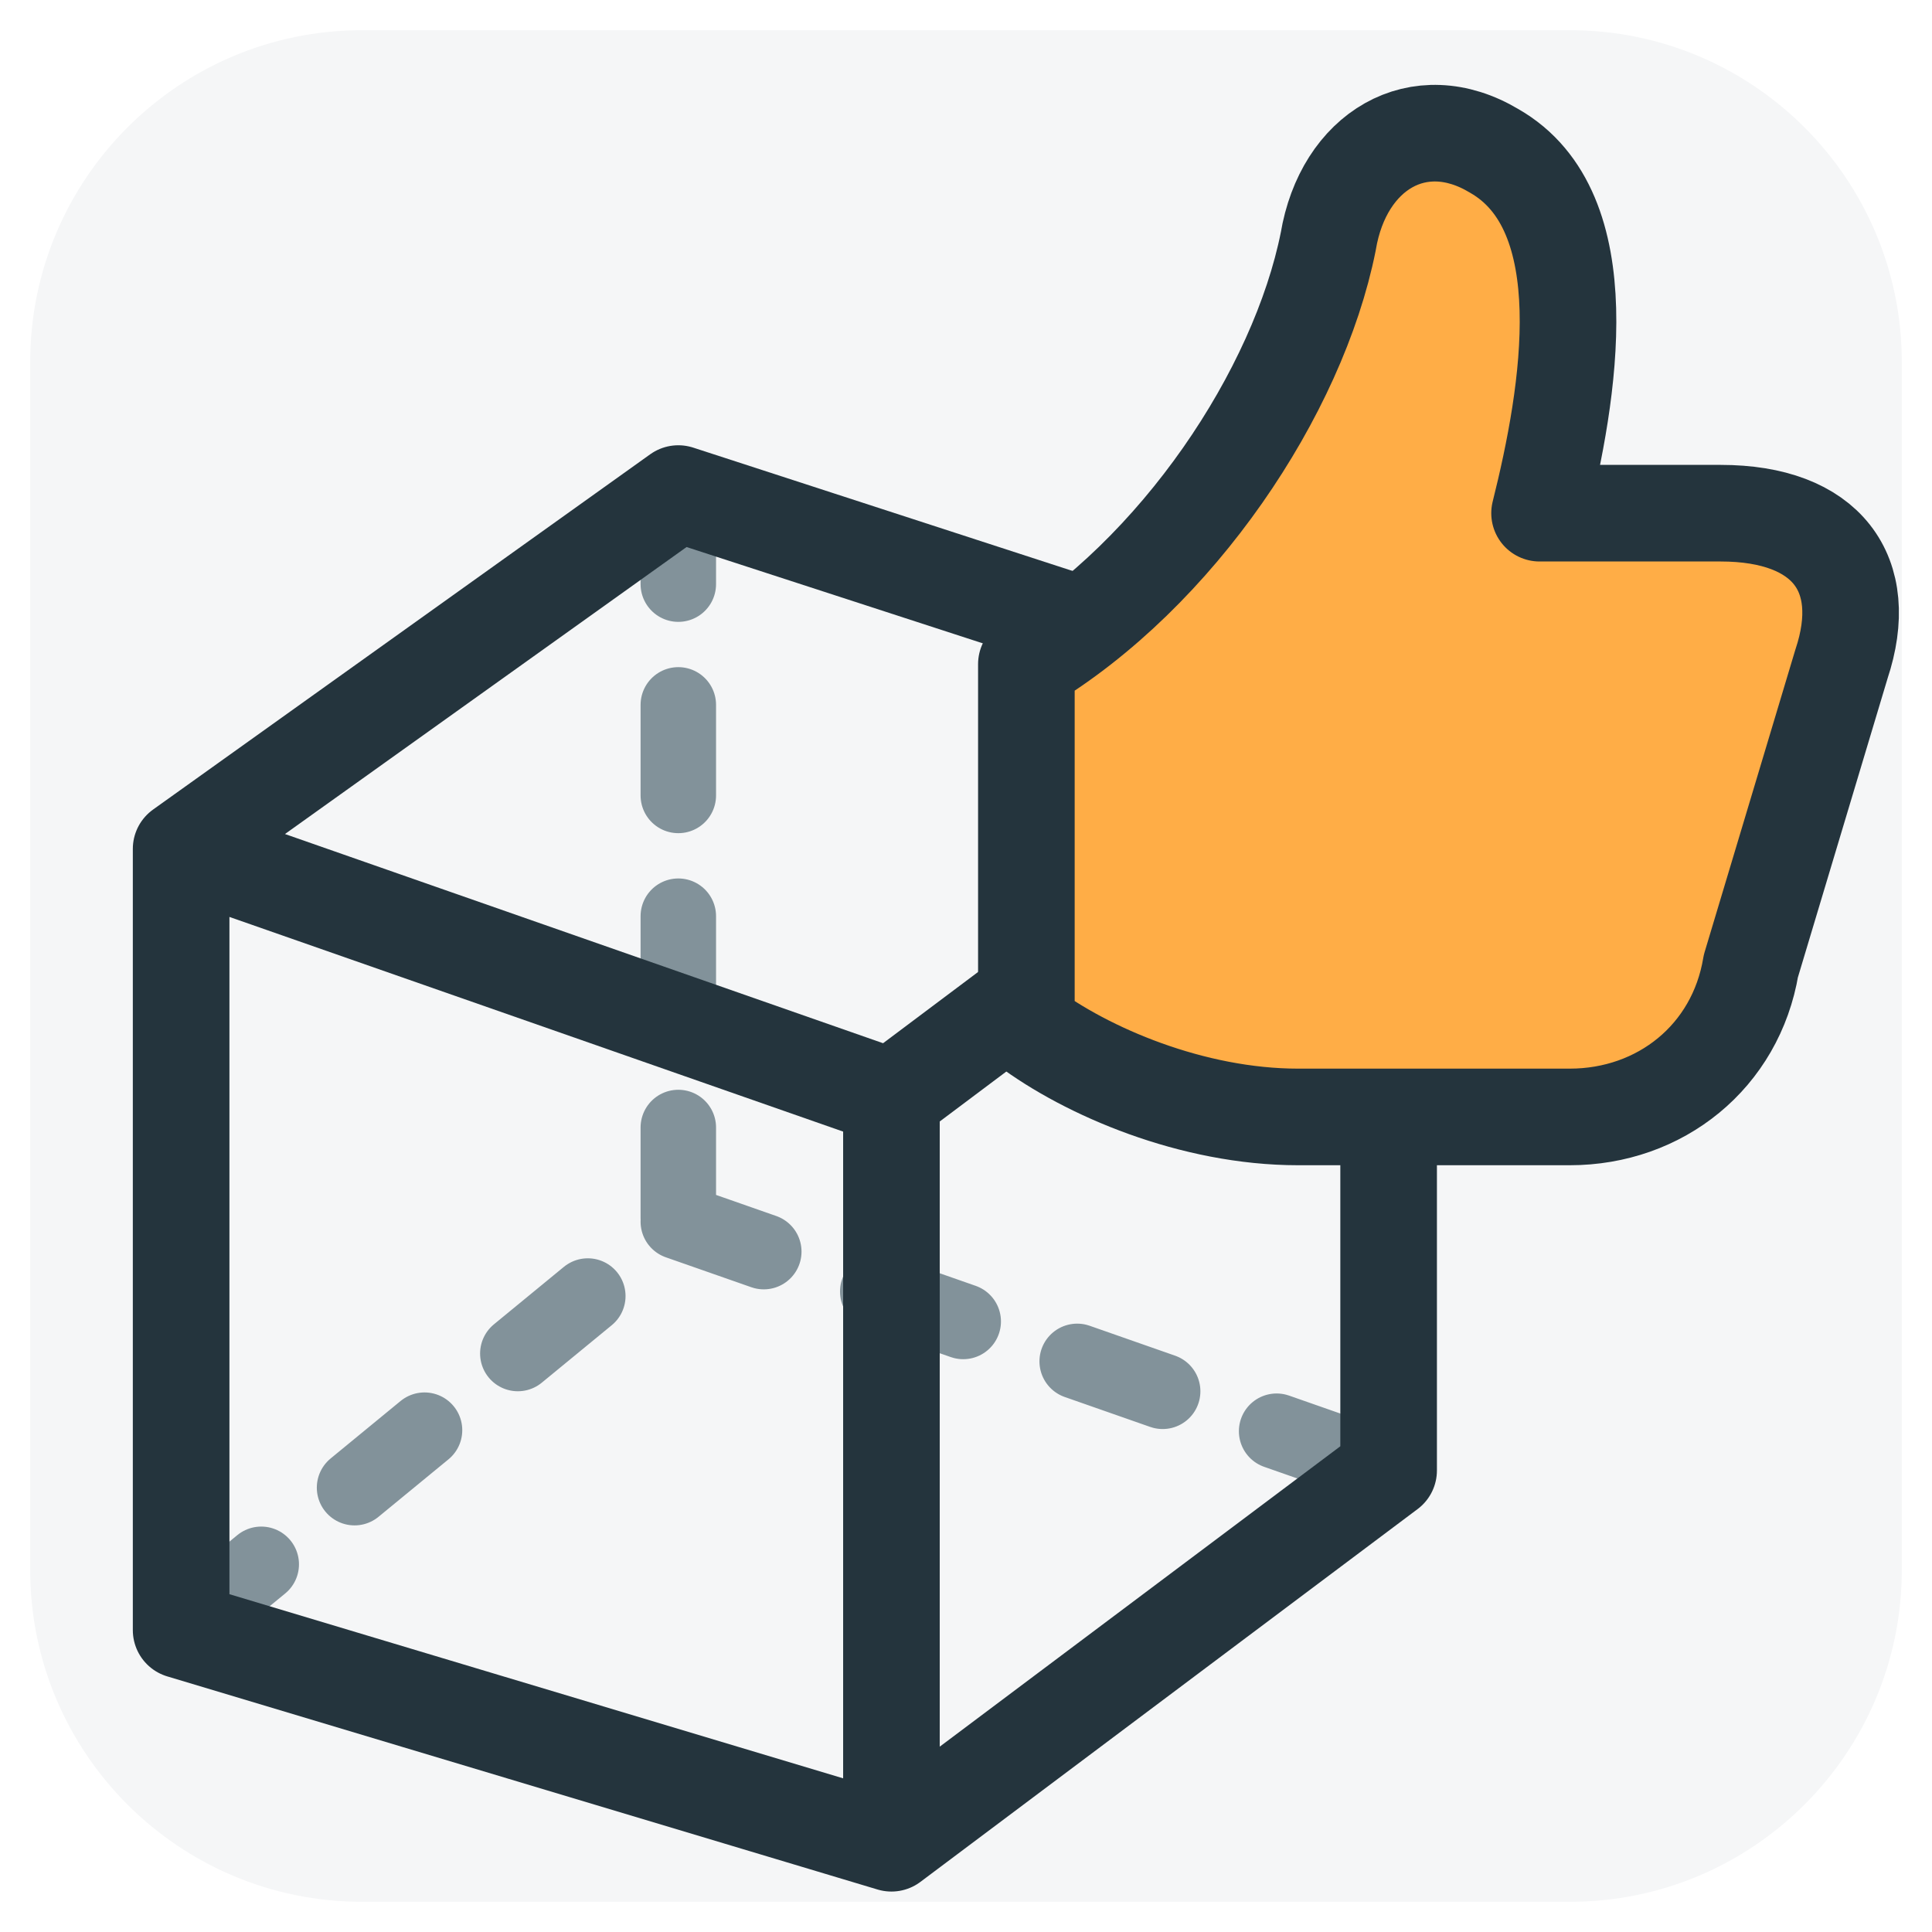
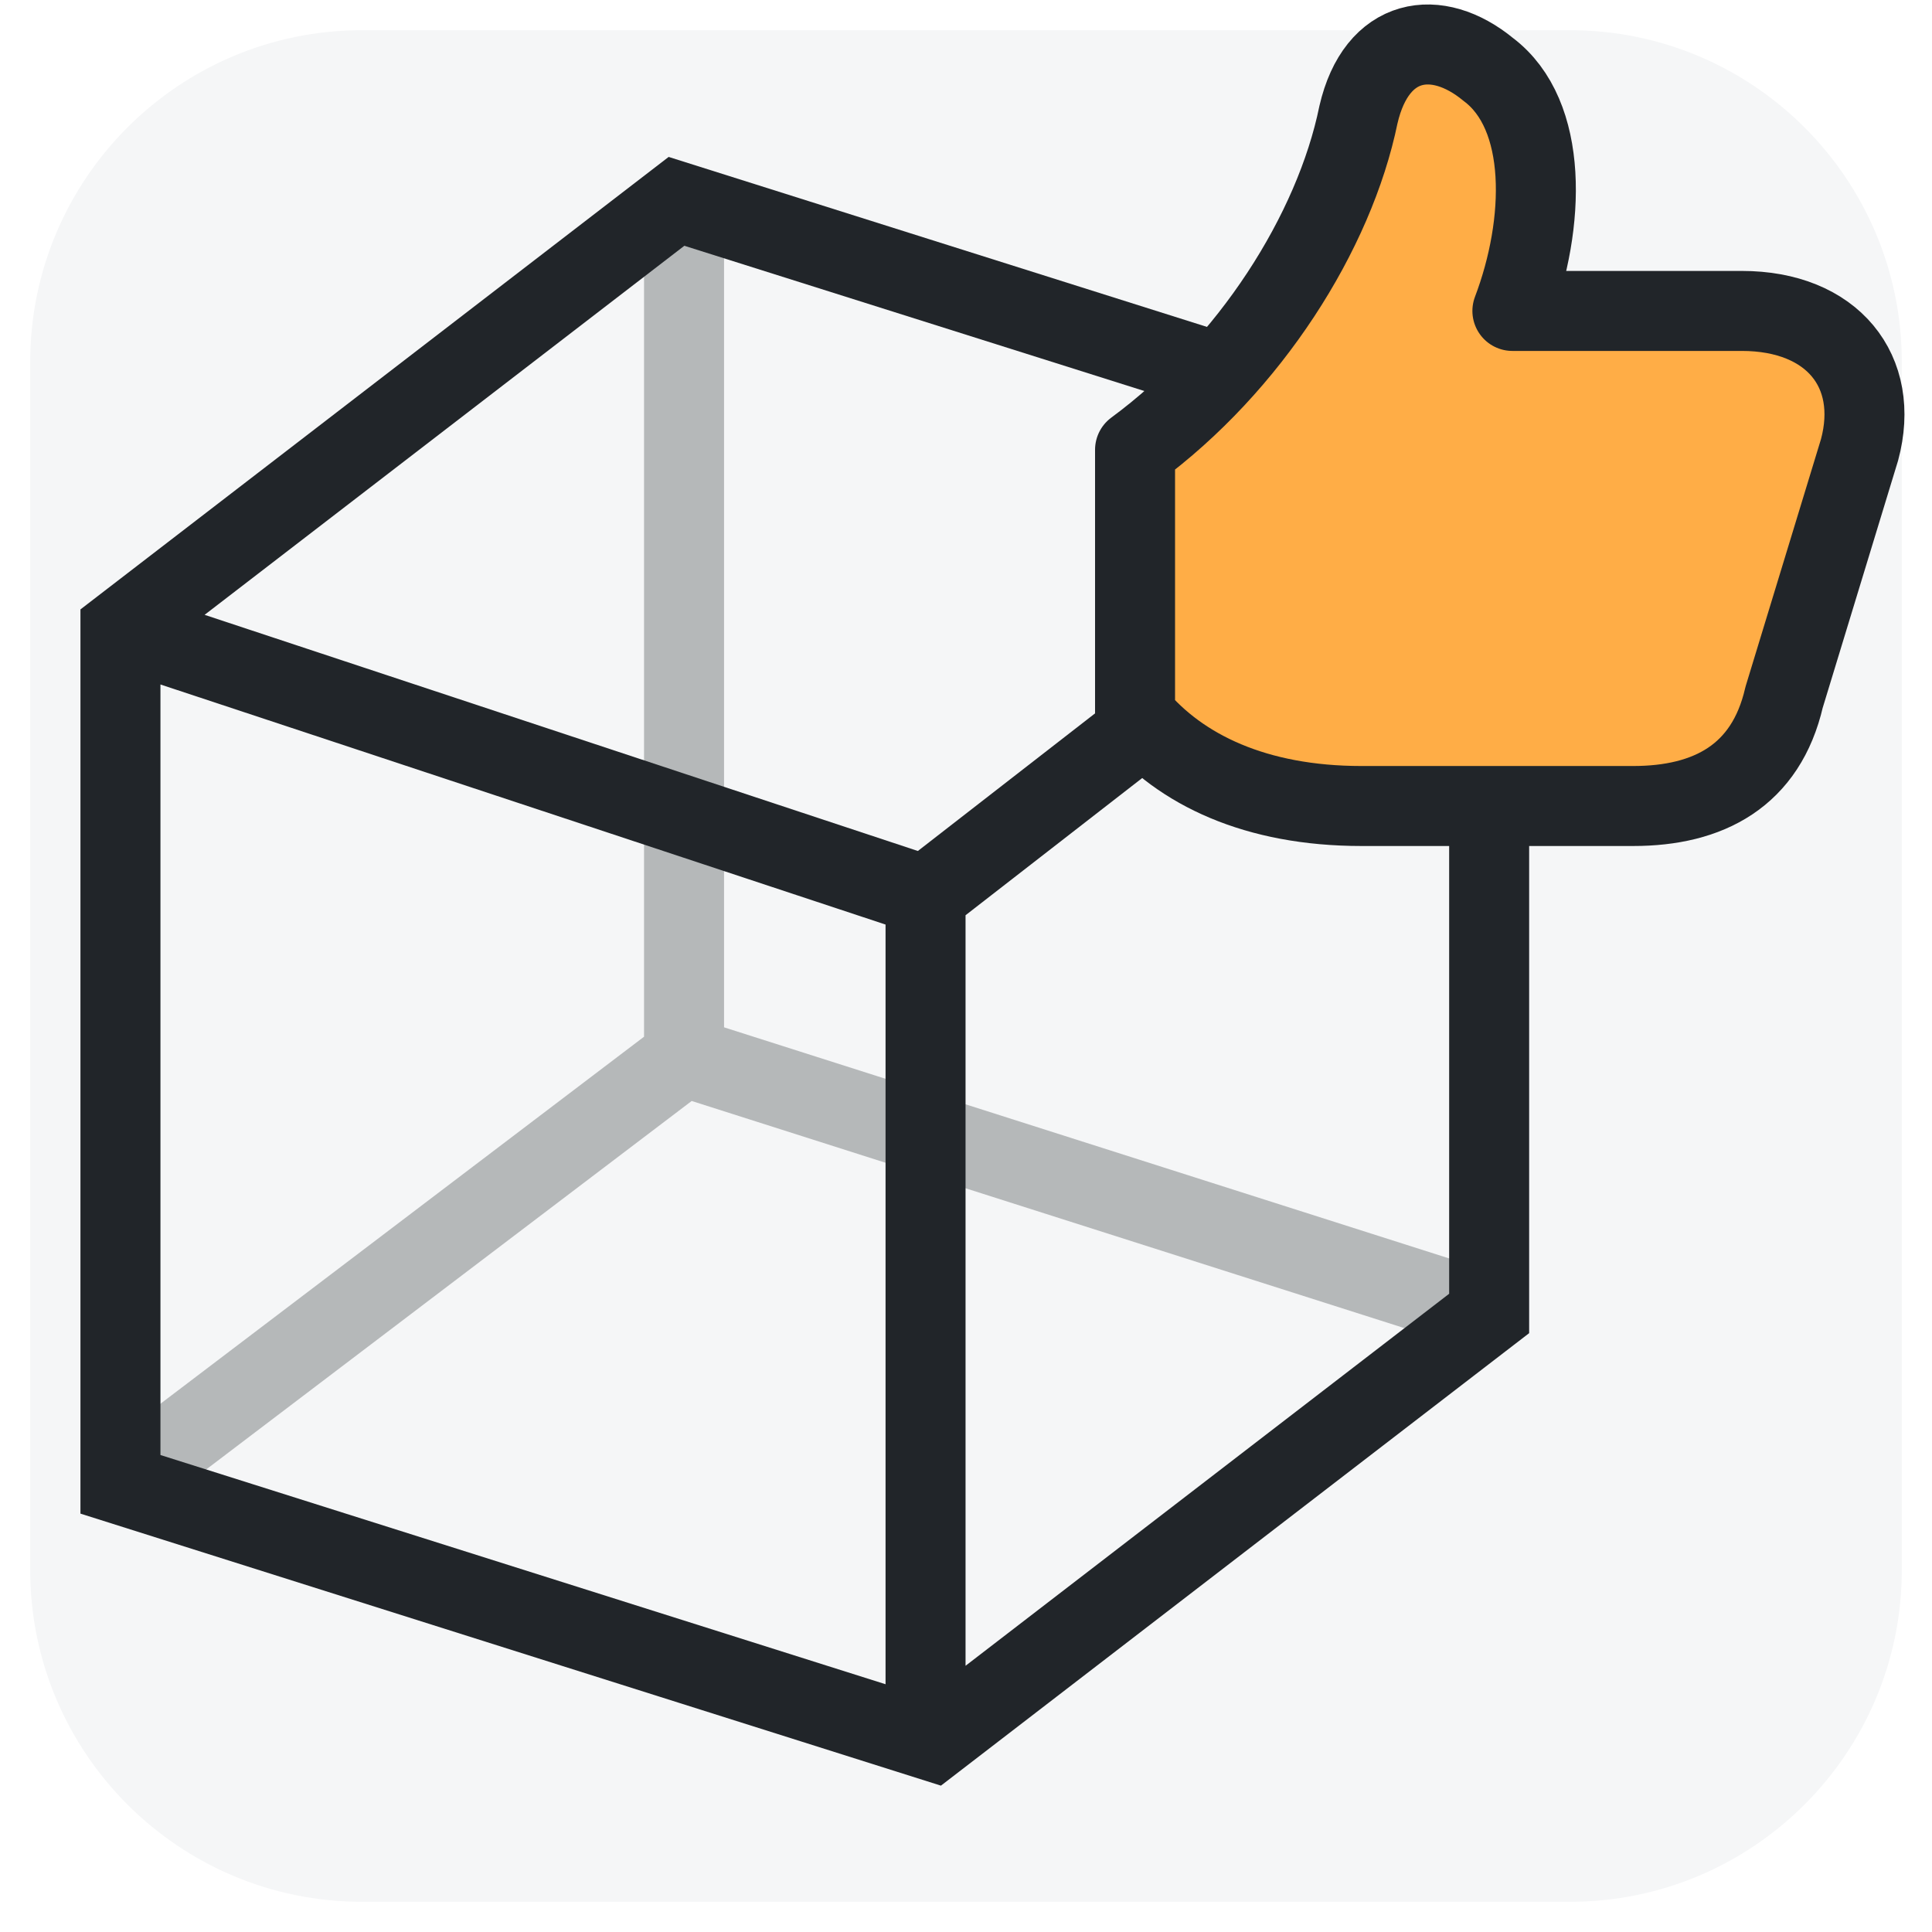
<svg xmlns="http://www.w3.org/2000/svg" viewBox="0 0 64 64" role="img">
  <rect x="1" y="1" width="62" height="62" rx="11" fill="#f5f6f7" />
-   <path d="M 22.47,16.35 V 40.47 L 6,54 M 22.47,40.47 L 46,48.71" fill="none" stroke="#82929a" stroke-width="2.5" stroke-dasharray="3 4" stroke-linecap="round" stroke-linejoin="round" />
-   <path d="M 6,28.12 L 22.47,16.35 L 46,24 V 48.71 L 29.53,61.06 L 6,54 Z            M 6,28.12 L 29.53,36.35 L 46,24 M 29.53,36.35 V 61.06" fill="none" stroke="#24343d" stroke-width="3.2" stroke-linecap="round" stroke-linejoin="round" />
-   <path d="M 34,22 C 39,19 43,13 44,8 C 44.5,5 47,3.5 49.5,5            C 53,7 52,13 51,17 H 57 C 60.5,17 62,19 61,22            L 58,32 C 57.5,35 55,37 52,37 H 43 C 39.5,37 36,35.5 34,34 Z" fill="#ffad46" stroke="#24343d" stroke-width="3.2" stroke-linejoin="round" />
+   <path d="M 22.66,6.99 V 35.00 L 3.99,49.17 M 22.66,35 L 49.33,43.50" fill="none" stroke="#212529" stroke-width="2.65" stroke-opacity="0.298" />
+   <path d="M 3.99,20.84 L 22.41,6.67 L 49.33,15.17 V 43.51 L 30.91,57.68 L 3.99,49.17 Z            M 3.99,20.84 L 30.66,29.67 L 49.33,15.17 M 30.66,29.67 V 57.68" fill="none" stroke="#212529" stroke-width="2.65" stroke-linejoin="miter" />
+   <path d="M 37.6,14.9 C 41.4,12.1 44.2,7.7 45,3.8 C 45.6,1.2 47.6,0.9 49.3,2.3            C 51.3,3.8 51.2,7.4 50.1,10.3 H 57.7 C 60.7,10.3 62.3,12.3 61.6,14.9            L 59.1,23.1 C 58.5,25.7 56.6,26.7 54.1,26.7 H 45.1 C 41.6,26.7 39.1,25.5 37.6,23.7 Z" fill="#ffad46" stroke="#212529" stroke-width="2.65" stroke-linejoin="round" />
</svg>
